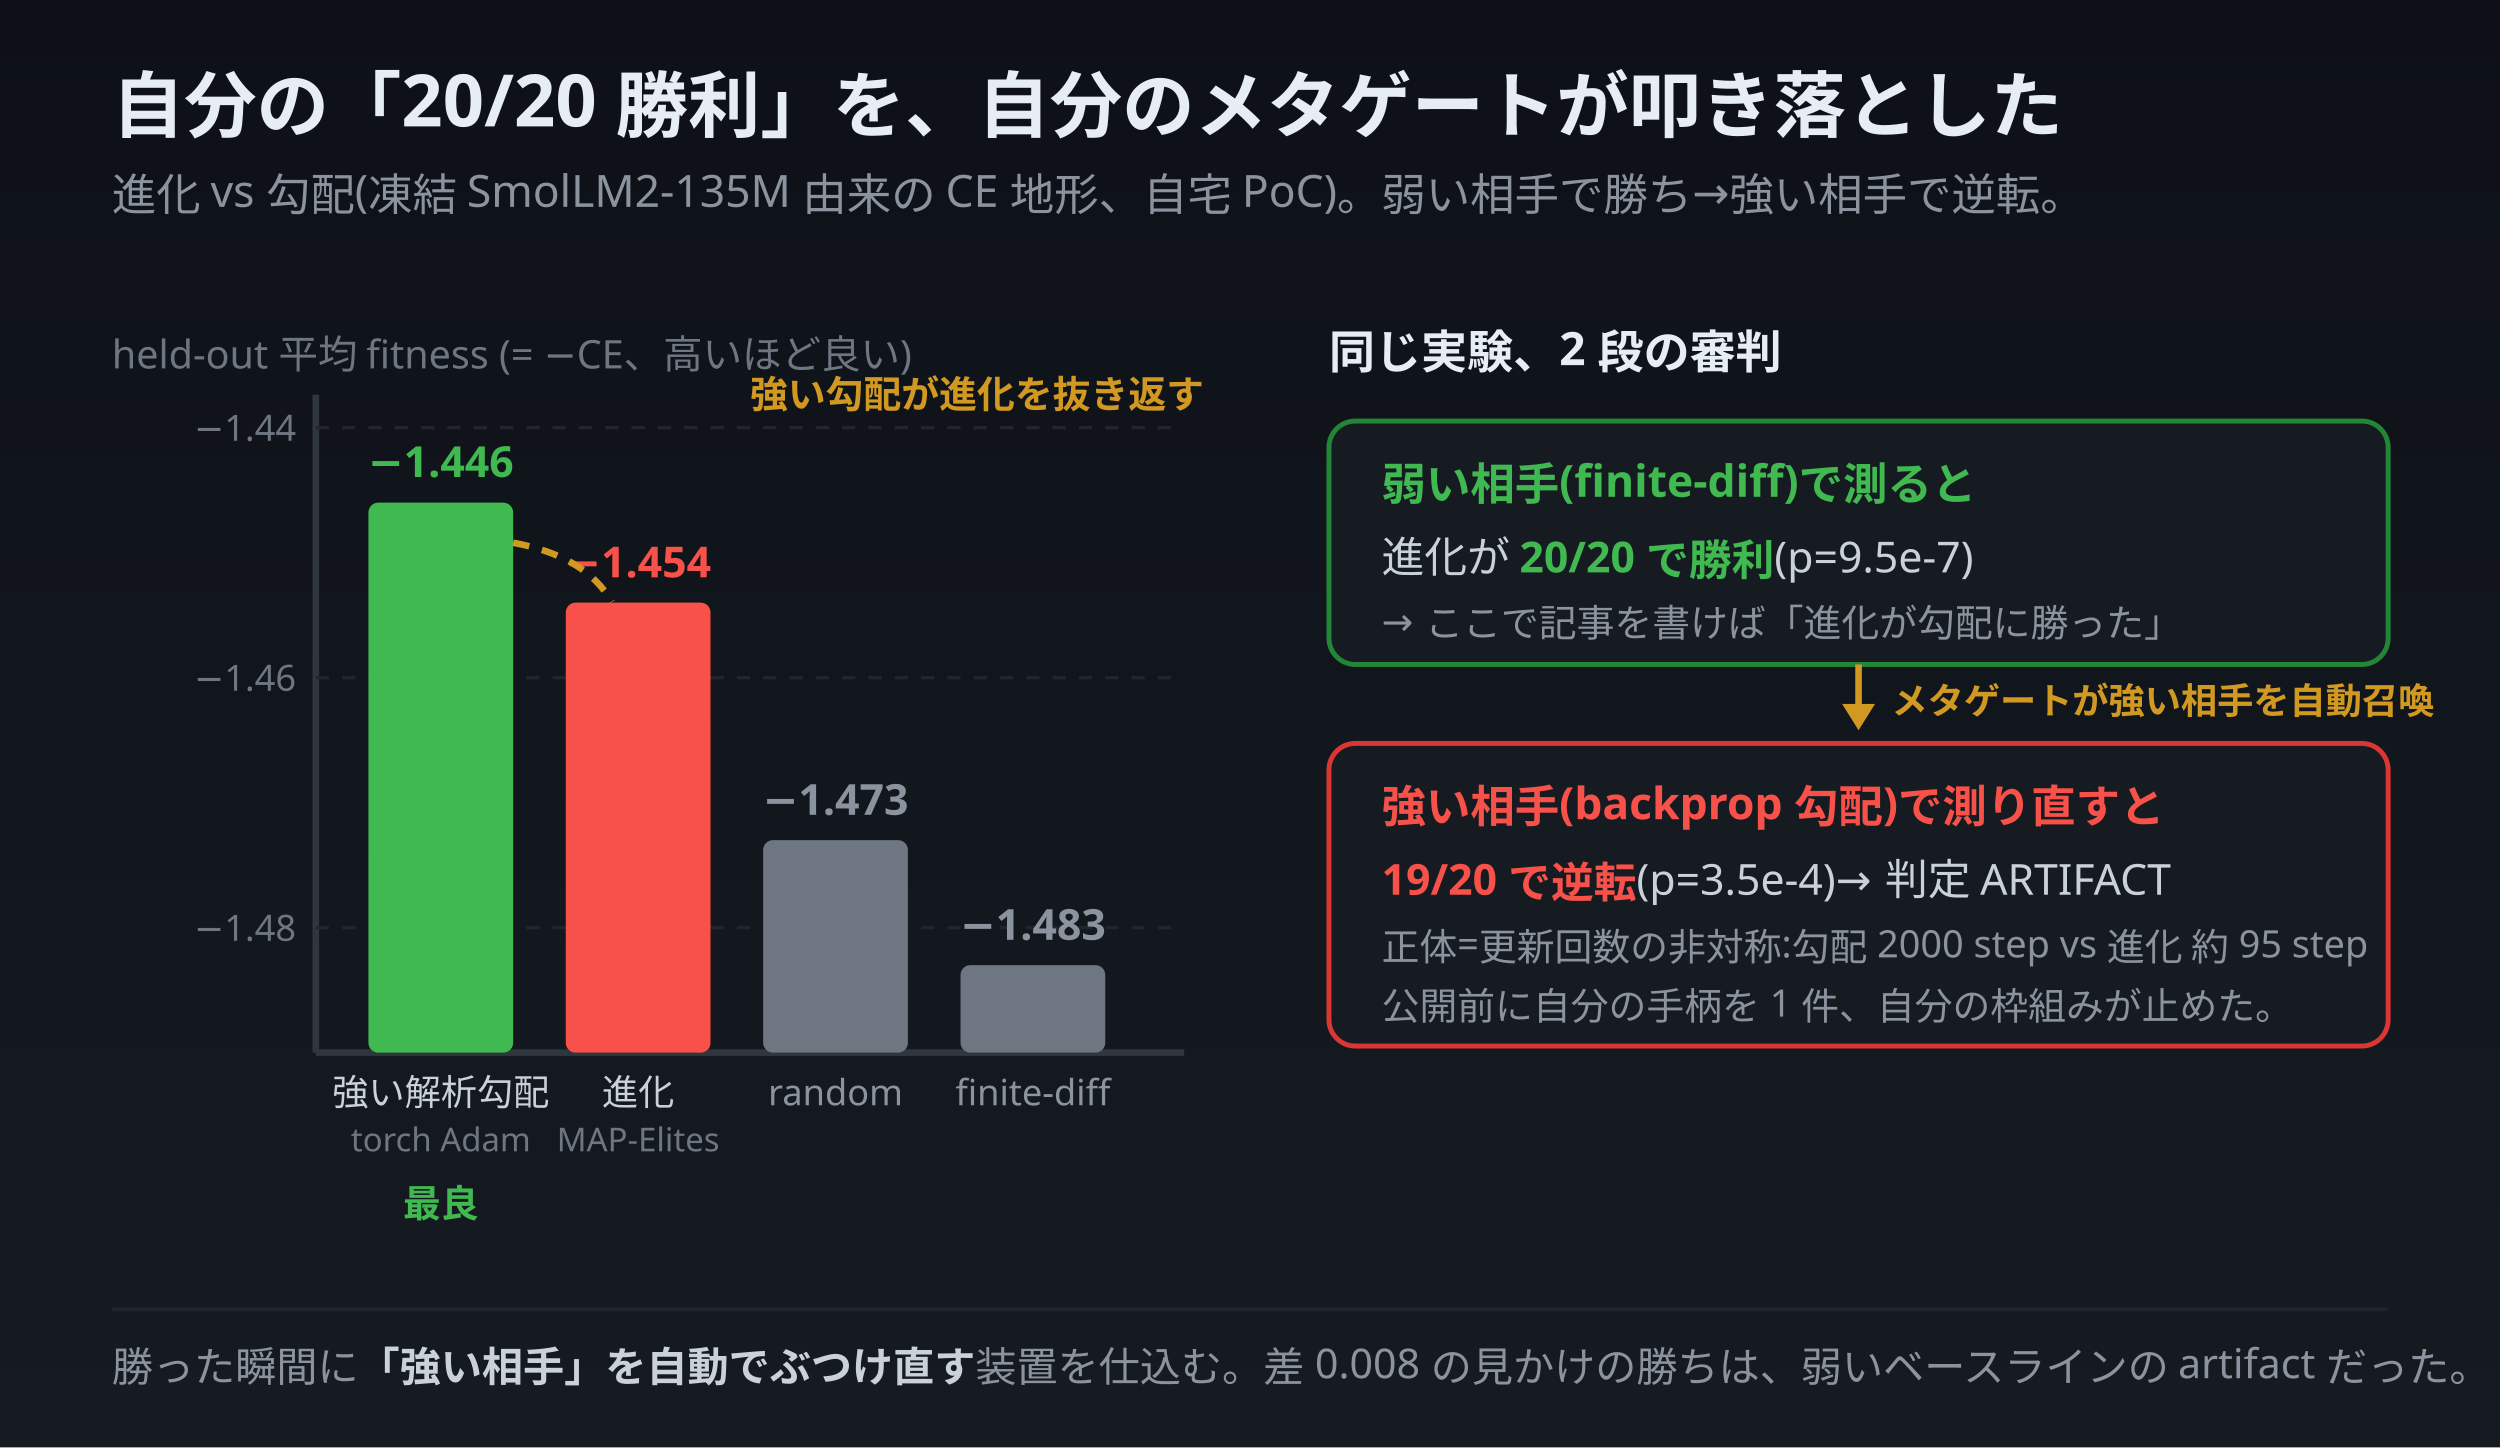
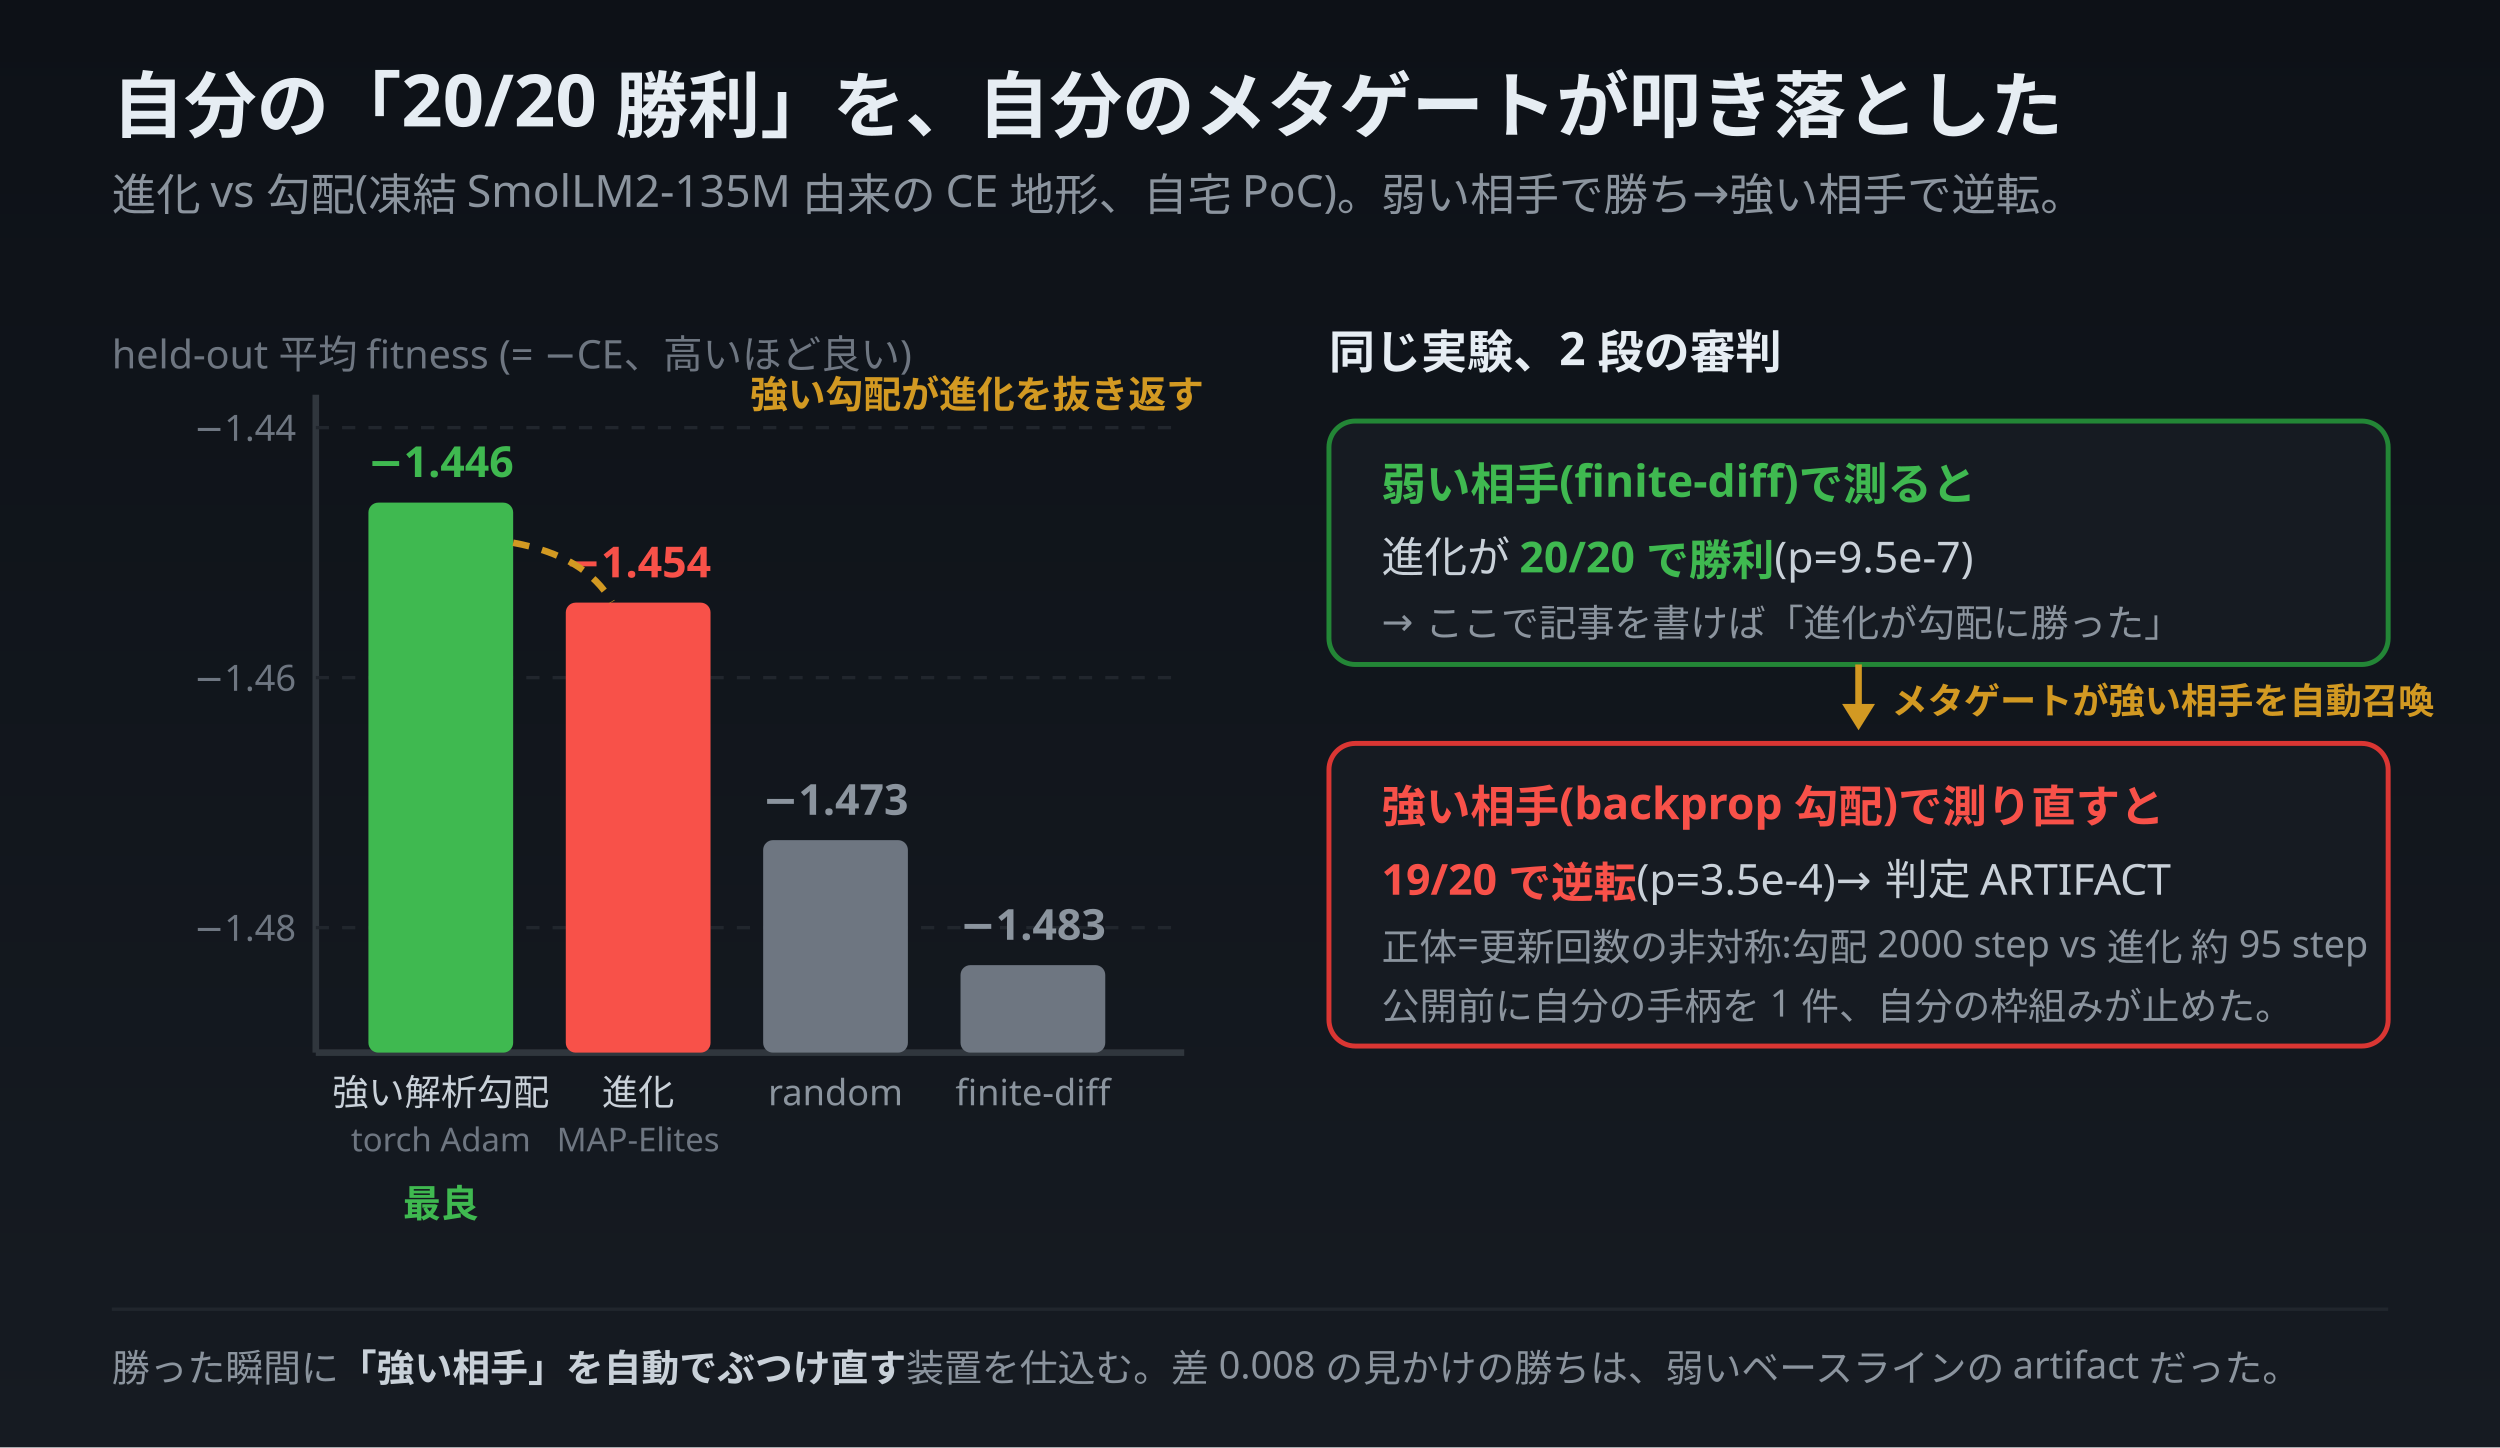
<svg xmlns="http://www.w3.org/2000/svg" viewBox="0 0 760 440" font-family="Segoe UI, Hiragino Kaku Gothic ProN, Meiryo, sans-serif">
  <defs>
    <linearGradient id="bg" x1="0" y1="0" x2="0" y2="1">
      <stop offset="0" stop-color="#0d1117" />
      <stop offset="1" stop-color="#161b22" />
    </linearGradient>
  </defs>
  <rect width="760" height="440" fill="url(#bg)" />
  <text x="34" y="40" fill="#e6edf3" font-size="22" font-weight="700">自分の「20/20 勝利」を、自分のメタゲートが叩き落とした</text>
  <text x="34" y="64" fill="#8b949e" font-size="13.5">進化 vs 勾配(凍結 SmolLM2-135M 由来の CE 地形、自宅 PoC)。弱い相手で勝ち→強い相手で逆転。</text>
  <line x1="96" y1="320" x2="360" y2="320" stroke="#30363d" stroke-width="2" />
  <line x1="96" y1="120" x2="96" y2="320" stroke="#30363d" stroke-width="2" />
  <text x="34" y="112" fill="#6e7681" font-size="12">held-out 平均 fitness (= −CE、高いほど良い)</text>
  <line x1="96" y1="130" x2="360" y2="130" stroke="#21262d" stroke-width="1" stroke-dasharray="4 4" />
  <text x="90" y="134" fill="#6e7681" font-size="11" text-anchor="end">−1.44</text>
  <line x1="96" y1="206" x2="360" y2="206" stroke="#21262d" stroke-width="1" stroke-dasharray="4 4" />
  <text x="90" y="210" fill="#6e7681" font-size="11" text-anchor="end">−1.46</text>
  <line x1="96" y1="282" x2="360" y2="282" stroke="#21262d" stroke-width="1" stroke-dasharray="4 4" />
  <text x="90" y="286" fill="#6e7681" font-size="11" text-anchor="end">−1.48</text>
  <rect x="112" y="152.8" width="44" height="167.2" rx="3" fill="#3fb950" />
  <text x="134" y="145" fill="#3fb950" font-size="13" font-weight="700" text-anchor="middle">−1.446</text>
  <rect x="172" y="183.2" width="44" height="136.8" rx="3" fill="#f85149" />
  <text x="194" y="175.5" fill="#f85149" font-size="13" font-weight="700" text-anchor="middle">−1.454</text>
  <rect x="232" y="255.4" width="44" height="64.6" rx="3" fill="#6e7681" />
  <text x="254" y="247.7" fill="#8b949e" font-size="13" font-weight="700" text-anchor="middle">−1.473</text>
  <rect x="292" y="293.4" width="44" height="26.6" rx="3" fill="#6e7681" />
  <text x="314" y="285.7" fill="#8b949e" font-size="13" font-weight="700" text-anchor="middle">−1.483</text>
  <text x="134" y="336" fill="#c9d1d9" font-size="11" text-anchor="middle">強い解析勾配</text>
  <text x="134" y="350" fill="#6e7681" font-size="10" text-anchor="middle">torch Adam</text>
  <text x="194" y="336" fill="#c9d1d9" font-size="11" text-anchor="middle">進化</text>
  <text x="194" y="350" fill="#6e7681" font-size="10" text-anchor="middle">MAP-Elites</text>
  <text x="254" y="336" fill="#8b949e" font-size="11" text-anchor="middle">random</text>
  <text x="314" y="336" fill="#8b949e" font-size="11" text-anchor="middle">finite-diff</text>
  <text x="134" y="370" fill="#3fb950" font-size="11.5" font-weight="700" text-anchor="middle">最良</text>
  <path d="M156 165 q22 4 30 18" fill="none" stroke="#d29922" stroke-width="2" stroke-dasharray="5 4" />
  <text x="228" y="124" fill="#d29922" font-size="11.5" font-weight="700">強い勾配が進化を抜き返す</text>
  <text x="404" y="112" fill="#e6edf3" font-size="14" font-weight="700">同じ実験、2 段の審判</text>
  <rect x="404" y="128" width="322" height="74" rx="8" fill="#161b22" stroke="#238636" stroke-width="1.5" />
  <text x="420" y="152" fill="#3fb950" font-size="13.5" font-weight="700">弱い相手(finite-diff)で測ると</text>
  <text x="420" y="174" fill="#c9d1d9" font-size="13">進化が <tspan fill="#3fb950" font-weight="700">20/20 で勝利</tspan>(p=9.5e-7)</text>
  <text x="420" y="193" fill="#8b949e" font-size="11.5">→ ここで記事を書けば「進化が勾配に勝った」</text>
  <path d="M565 202 L565 220" fill="none" stroke="#d29922" stroke-width="2" />
  <path d="M565 222 l-5 -8 l10 0 z" fill="#d29922" />
  <text x="575" y="217" fill="#d29922" font-size="11" font-weight="700">メタゲートが強い相手を自動召喚</text>
  <rect x="404" y="226" width="322" height="92" rx="8" fill="#161b22" stroke="#da3633" stroke-width="1.5" />
  <text x="420" y="250" fill="#f85149" font-size="13.5" font-weight="700">強い相手(backprop 勾配)で測り直すと</text>
  <text x="420" y="272" fill="#c9d1d9" font-size="13">
    <tspan fill="#f85149" font-weight="700">19/20 で逆転</tspan>(p=3.5e-4)→ 判定 ARTIFACT</text>
  <text x="420" y="292" fill="#8b949e" font-size="11.5">正体=更新回数の非対称:勾配 2000 step vs 進化 約 95 step</text>
  <text x="420" y="310" fill="#8b949e" font-size="11.5">公開前に自分の手柄を 1 件、自分の枠組みが止めた。</text>
  <line x1="34" y1="398" x2="726" y2="398" stroke="#21262d" stroke-width="1" />
-   <text x="34" y="420" fill="#8b949e" font-size="12.5">勝った瞬間に<tspan fill="#c9d1d9" font-weight="700">「強い相手」を自動でぶつけ直す</tspan>装置を仕込む。差 0.008 の見かけの勝ちは、弱いベースラインの artifact だった。</text>
+   <text x="34" y="420" fill="#8b949e" font-size="11.5">勝った瞬間に<tspan fill="#c9d1d9" font-weight="700">「強い相手」を自動でぶつけ直す</tspan>装置を仕込む。差 0.008 の見かけの勝ちは、弱いベースラインの artifact だった。</text>
</svg>
